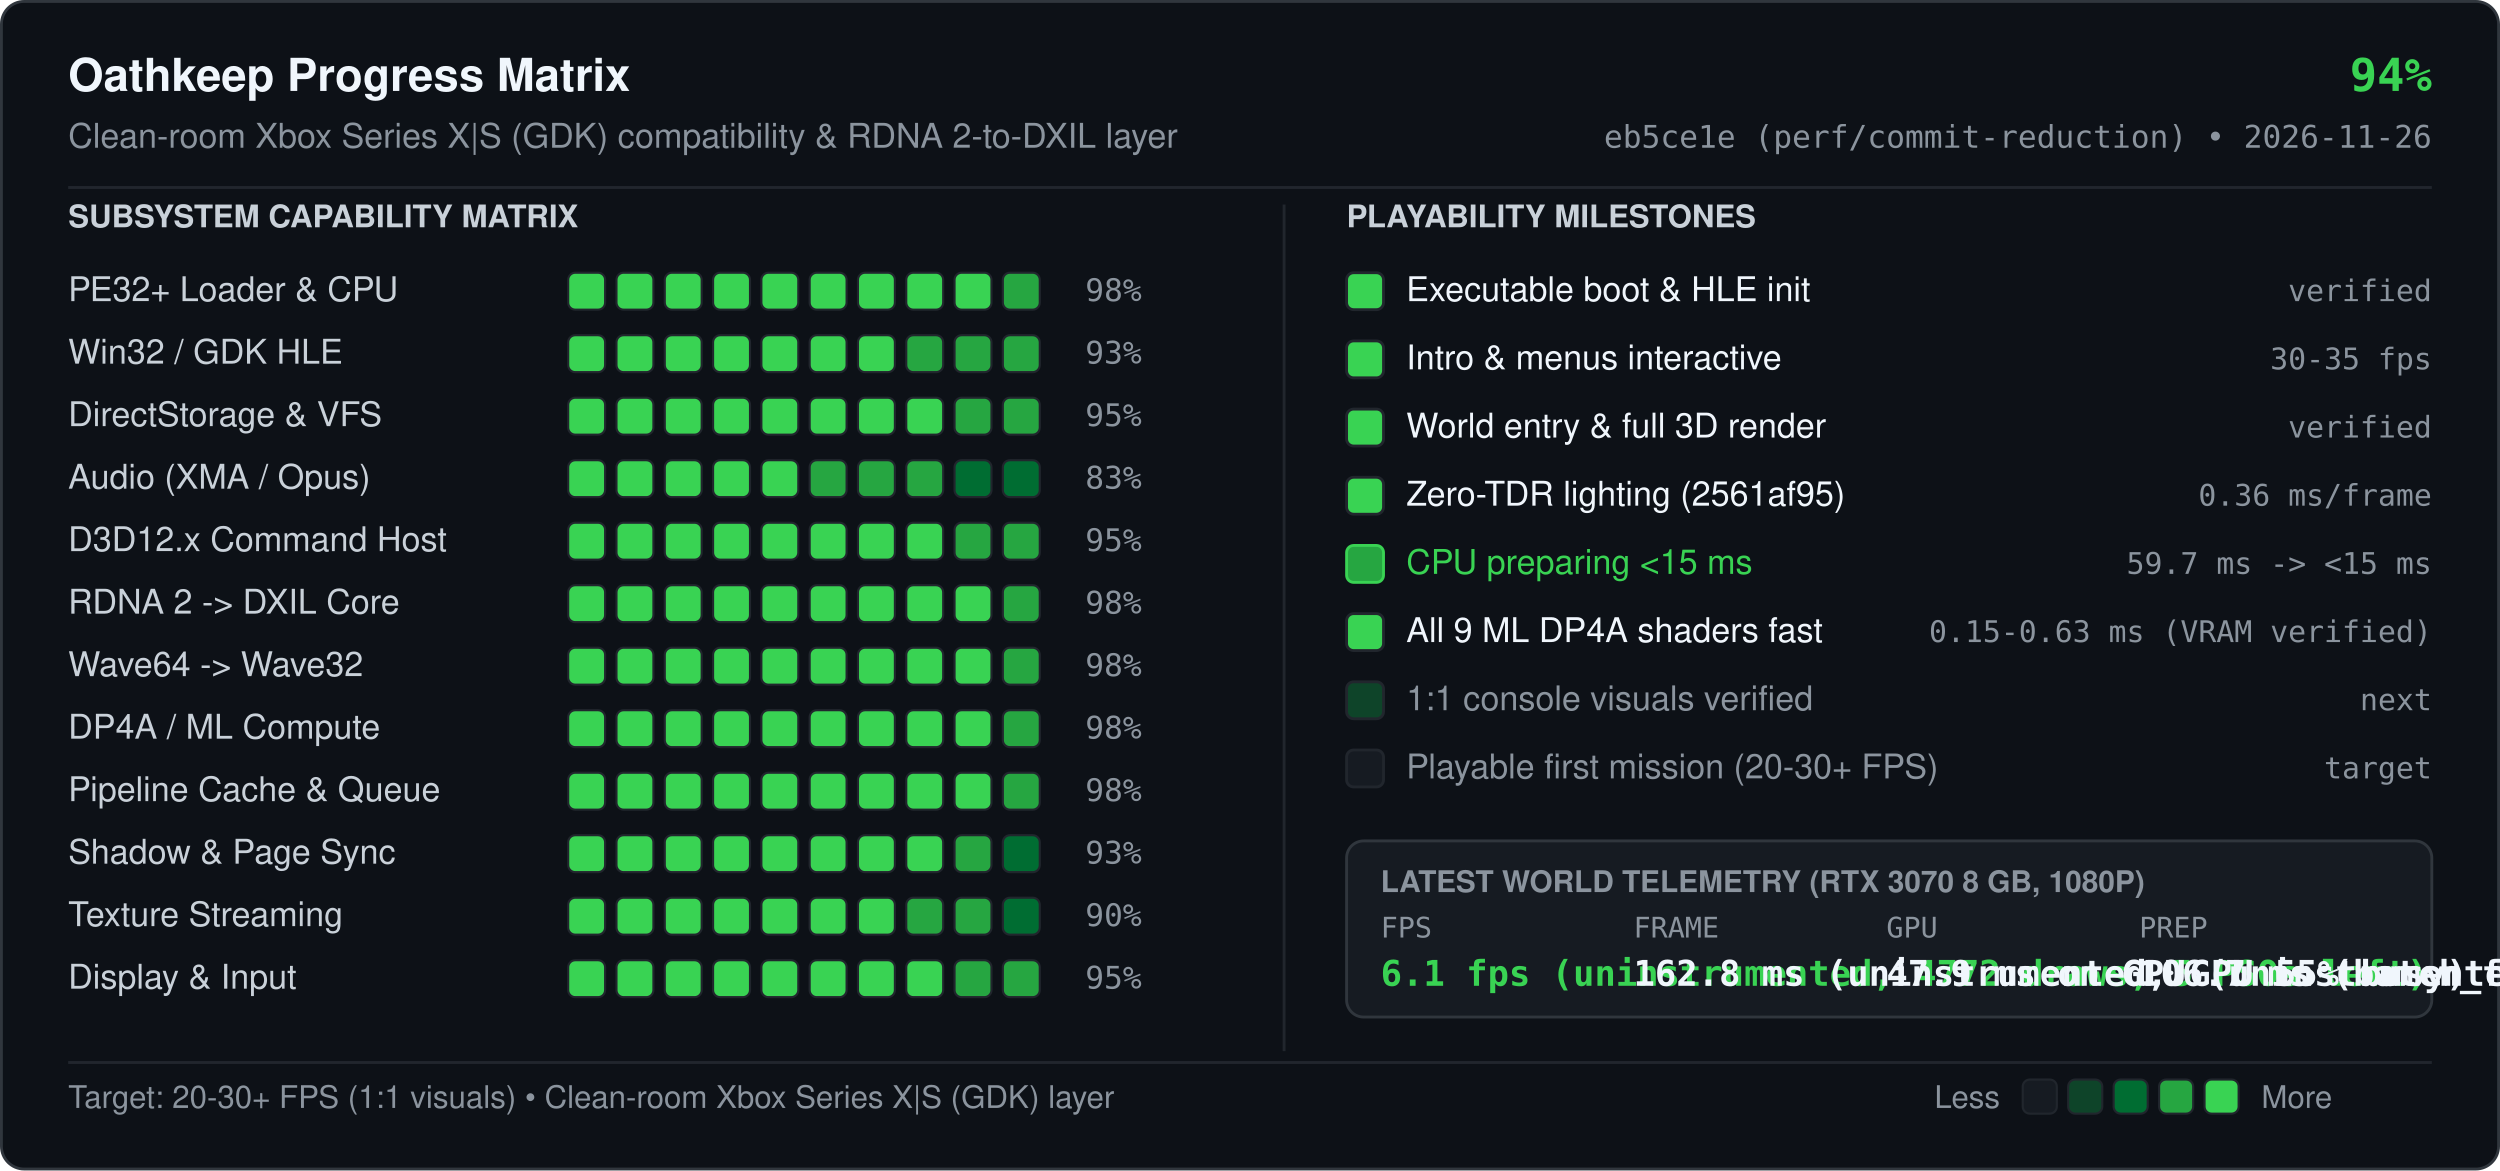
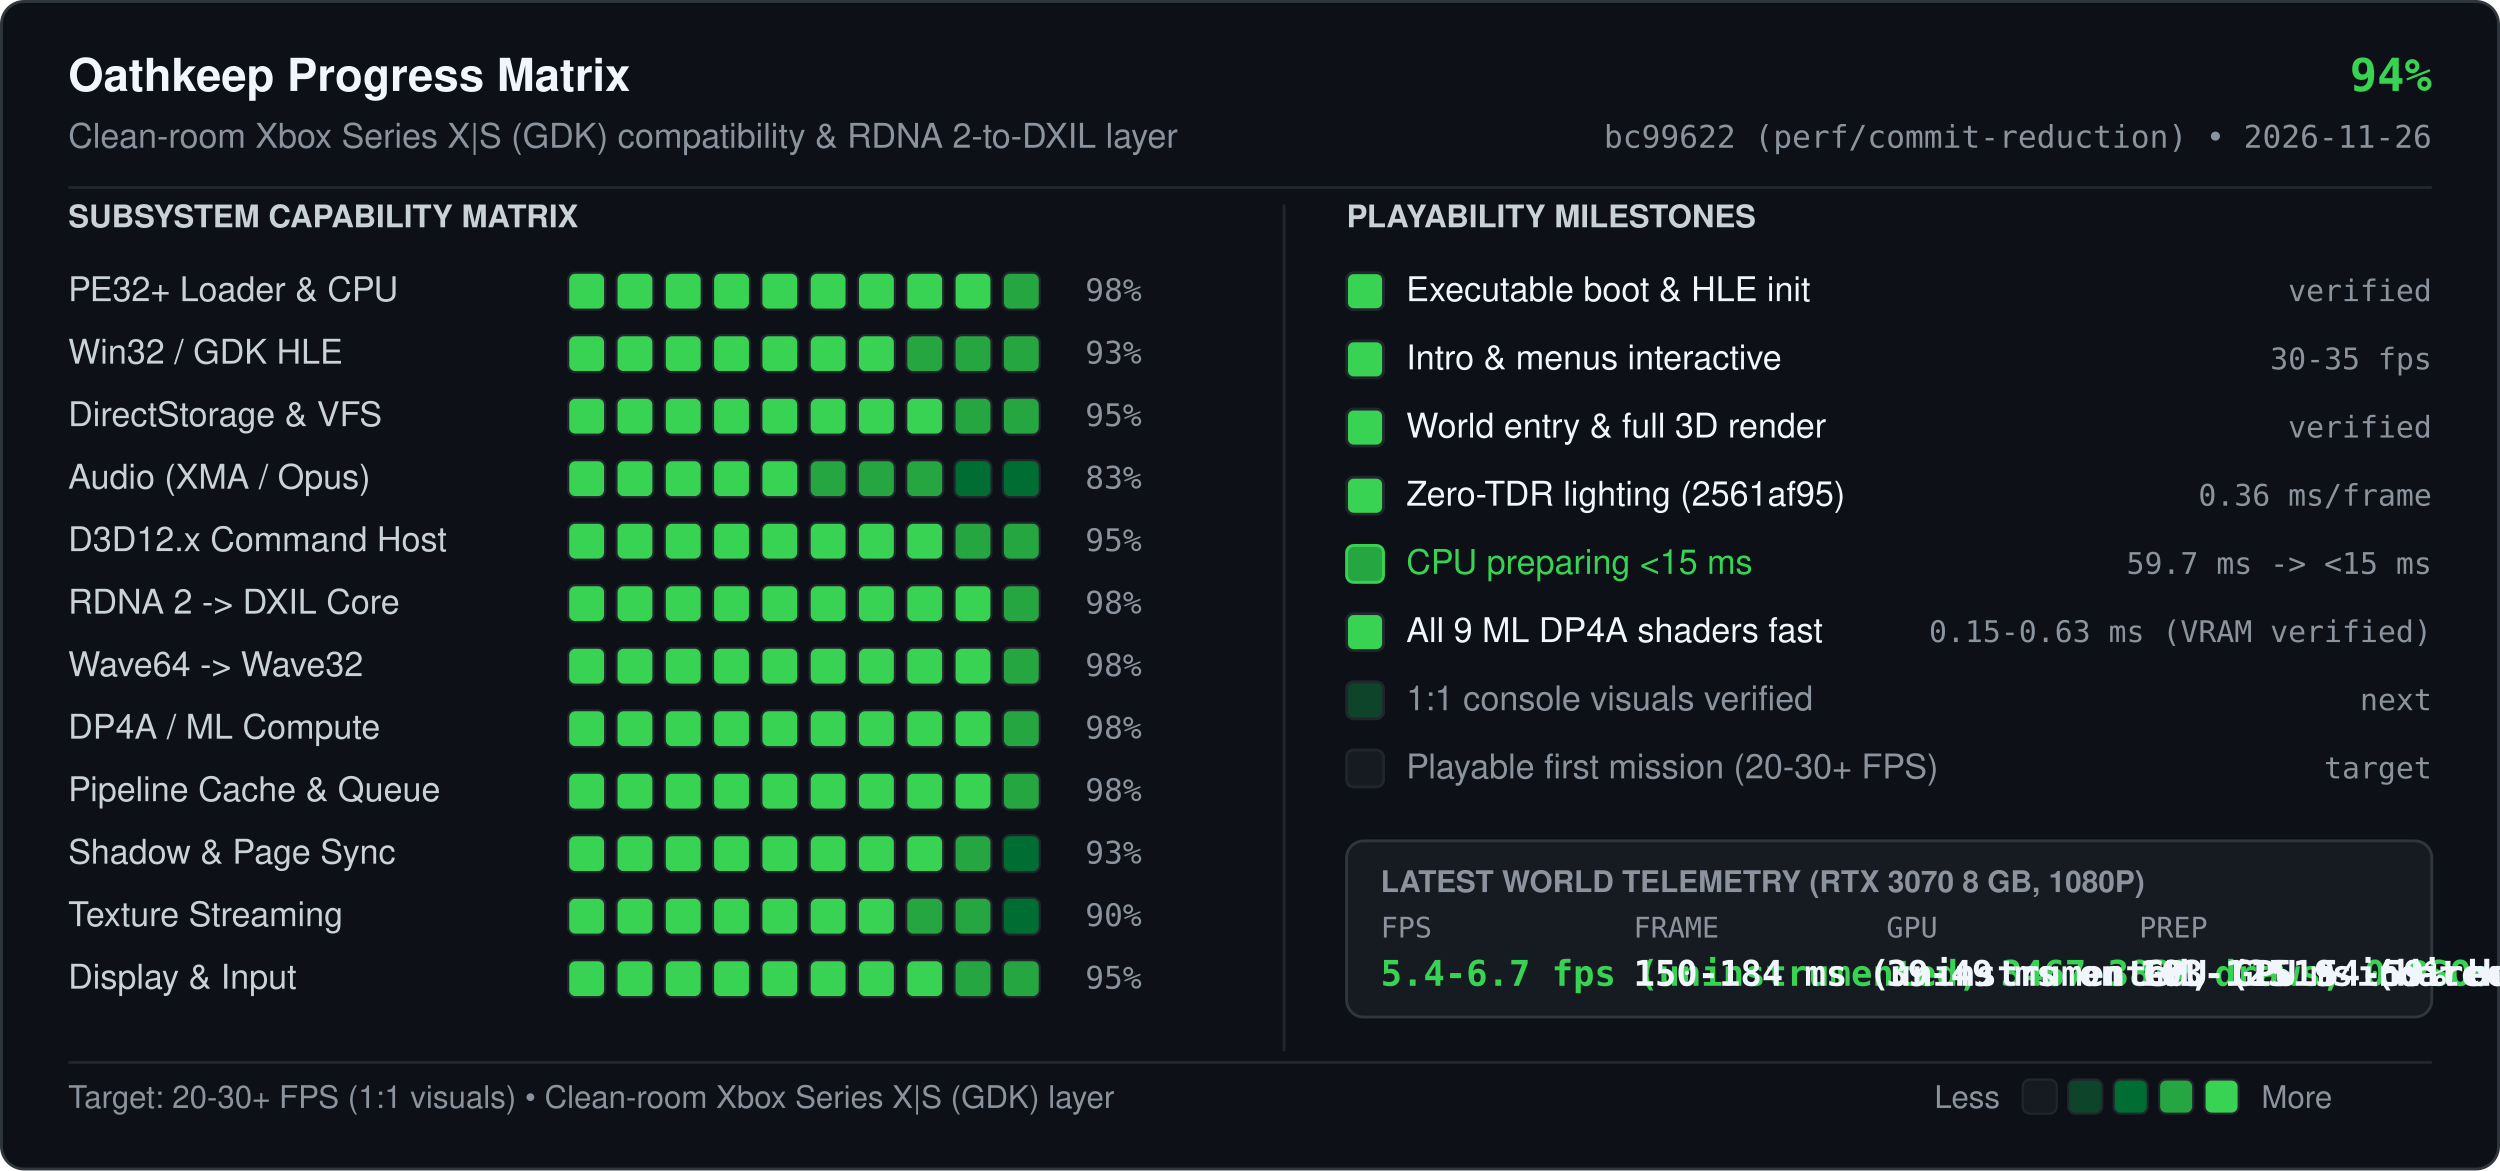
<svg xmlns="http://www.w3.org/2000/svg" width="880" height="412" viewBox="0 0 880 412" role="img" aria-label="Oathkeep Compatibility and Performance Progress">
  <defs>
    <style>text { font-family: -apple-system, BlinkMacSystemFont, 'Segoe UI', Helvetica, Arial, sans-serif; } .mono { font-family: ui-monospace, SFMono-Regular, Menlo, Consolas, monospace; }</style>
  </defs>
  <rect x="0.5" y="0.5" width="879" height="411" rx="8" fill="#0d1117" stroke="#30363d" />
  <text x="24" y="32" fill="#f0f6fc" font-size="16" font-weight="600">Oathkeep Progress Matrix</text>
  <text x="24" y="52" fill="#8b949e" font-size="12">Clean-room Xbox Series X|S (GDK) compatibility &amp; RDNA 2-to-DXIL layer</text>
  <text x="856" y="32" text-anchor="end" fill="#39d353" font-size="16" font-weight="700" class="mono">94%</text>
-   <text x="856" y="52" text-anchor="end" fill="#8b949e" font-size="11" class="mono">eb5ce1e (perf/commit-reduction) • 2026-11-26</text>
+   <text x="856" y="52" text-anchor="end" fill="#8b949e" font-size="11" class="mono">bc99622 (perf/commit-reduction) • 2026-11-26</text>
  <line x1="24" y1="66" x2="856" y2="66" stroke="#21262d" />
  <text x="24" y="80" fill="#c9d1d9" font-size="11" font-weight="600">SUBSYSTEM CAPABILITY MATRIX</text>
  <text x="24" y="106" fill="#c9d1d9" font-size="12">PE32+ Loader &amp; CPU</text>
  <rect x="200" y="96" width="13" height="13" rx="2.5" fill="#39d353" stroke="#21262d" stroke-width="0.75" />
  <rect x="217" y="96" width="13" height="13" rx="2.5" fill="#39d353" stroke="#21262d" stroke-width="0.75" />
  <rect x="234" y="96" width="13" height="13" rx="2.5" fill="#39d353" stroke="#21262d" stroke-width="0.75" />
  <rect x="251" y="96" width="13" height="13" rx="2.5" fill="#39d353" stroke="#21262d" stroke-width="0.75" />
  <rect x="268" y="96" width="13" height="13" rx="2.5" fill="#39d353" stroke="#21262d" stroke-width="0.75" />
  <rect x="285" y="96" width="13" height="13" rx="2.5" fill="#39d353" stroke="#21262d" stroke-width="0.75" />
  <rect x="302" y="96" width="13" height="13" rx="2.5" fill="#39d353" stroke="#21262d" stroke-width="0.75" />
  <rect x="319" y="96" width="13" height="13" rx="2.5" fill="#39d353" stroke="#21262d" stroke-width="0.75" />
  <rect x="336" y="96" width="13" height="13" rx="2.5" fill="#39d353" stroke="#21262d" stroke-width="0.75" />
  <rect x="353" y="96" width="13" height="13" rx="2.5" fill="#26a641" stroke="#21262d" stroke-width="0.75" />
  <text x="382" y="106" fill="#8b949e" font-size="11" class="mono"> 98%</text>
  <text x="24" y="128" fill="#c9d1d9" font-size="12">Win32 / GDK HLE</text>
  <rect x="200" y="118" width="13" height="13" rx="2.5" fill="#39d353" stroke="#21262d" stroke-width="0.75" />
  <rect x="217" y="118" width="13" height="13" rx="2.5" fill="#39d353" stroke="#21262d" stroke-width="0.75" />
  <rect x="234" y="118" width="13" height="13" rx="2.5" fill="#39d353" stroke="#21262d" stroke-width="0.75" />
  <rect x="251" y="118" width="13" height="13" rx="2.5" fill="#39d353" stroke="#21262d" stroke-width="0.75" />
  <rect x="268" y="118" width="13" height="13" rx="2.5" fill="#39d353" stroke="#21262d" stroke-width="0.75" />
  <rect x="285" y="118" width="13" height="13" rx="2.5" fill="#39d353" stroke="#21262d" stroke-width="0.75" />
  <rect x="302" y="118" width="13" height="13" rx="2.5" fill="#39d353" stroke="#21262d" stroke-width="0.75" />
  <rect x="319" y="118" width="13" height="13" rx="2.5" fill="#26a641" stroke="#21262d" stroke-width="0.75" />
  <rect x="336" y="118" width="13" height="13" rx="2.5" fill="#26a641" stroke="#21262d" stroke-width="0.75" />
  <rect x="353" y="118" width="13" height="13" rx="2.5" fill="#26a641" stroke="#21262d" stroke-width="0.75" />
  <text x="382" y="128" fill="#8b949e" font-size="11" class="mono"> 93%</text>
  <text x="24" y="150" fill="#c9d1d9" font-size="12">DirectStorage &amp; VFS</text>
  <rect x="200" y="140" width="13" height="13" rx="2.5" fill="#39d353" stroke="#21262d" stroke-width="0.75" />
  <rect x="217" y="140" width="13" height="13" rx="2.5" fill="#39d353" stroke="#21262d" stroke-width="0.75" />
  <rect x="234" y="140" width="13" height="13" rx="2.5" fill="#39d353" stroke="#21262d" stroke-width="0.75" />
  <rect x="251" y="140" width="13" height="13" rx="2.5" fill="#39d353" stroke="#21262d" stroke-width="0.75" />
  <rect x="268" y="140" width="13" height="13" rx="2.5" fill="#39d353" stroke="#21262d" stroke-width="0.75" />
  <rect x="285" y="140" width="13" height="13" rx="2.5" fill="#39d353" stroke="#21262d" stroke-width="0.75" />
  <rect x="302" y="140" width="13" height="13" rx="2.5" fill="#39d353" stroke="#21262d" stroke-width="0.75" />
  <rect x="319" y="140" width="13" height="13" rx="2.5" fill="#39d353" stroke="#21262d" stroke-width="0.75" />
  <rect x="336" y="140" width="13" height="13" rx="2.5" fill="#26a641" stroke="#21262d" stroke-width="0.75" />
  <rect x="353" y="140" width="13" height="13" rx="2.5" fill="#26a641" stroke="#21262d" stroke-width="0.75" />
  <text x="382" y="150" fill="#8b949e" font-size="11" class="mono"> 95%</text>
  <text x="24" y="172" fill="#c9d1d9" font-size="12">Audio (XMA / Opus)</text>
  <rect x="200" y="162" width="13" height="13" rx="2.5" fill="#39d353" stroke="#21262d" stroke-width="0.75" />
  <rect x="217" y="162" width="13" height="13" rx="2.5" fill="#39d353" stroke="#21262d" stroke-width="0.75" />
  <rect x="234" y="162" width="13" height="13" rx="2.5" fill="#39d353" stroke="#21262d" stroke-width="0.75" />
  <rect x="251" y="162" width="13" height="13" rx="2.5" fill="#39d353" stroke="#21262d" stroke-width="0.75" />
  <rect x="268" y="162" width="13" height="13" rx="2.5" fill="#39d353" stroke="#21262d" stroke-width="0.75" />
  <rect x="285" y="162" width="13" height="13" rx="2.5" fill="#26a641" stroke="#21262d" stroke-width="0.75" />
  <rect x="302" y="162" width="13" height="13" rx="2.5" fill="#26a641" stroke="#21262d" stroke-width="0.75" />
  <rect x="319" y="162" width="13" height="13" rx="2.5" fill="#26a641" stroke="#21262d" stroke-width="0.75" />
  <rect x="336" y="162" width="13" height="13" rx="2.5" fill="#006d32" stroke="#21262d" stroke-width="0.75" />
  <rect x="353" y="162" width="13" height="13" rx="2.5" fill="#006d32" stroke="#21262d" stroke-width="0.75" />
  <text x="382" y="172" fill="#8b949e" font-size="11" class="mono"> 83%</text>
  <text x="24" y="194" fill="#c9d1d9" font-size="12">D3D12.x Command Host</text>
  <rect x="200" y="184" width="13" height="13" rx="2.5" fill="#39d353" stroke="#21262d" stroke-width="0.75" />
  <rect x="217" y="184" width="13" height="13" rx="2.5" fill="#39d353" stroke="#21262d" stroke-width="0.75" />
  <rect x="234" y="184" width="13" height="13" rx="2.5" fill="#39d353" stroke="#21262d" stroke-width="0.75" />
  <rect x="251" y="184" width="13" height="13" rx="2.5" fill="#39d353" stroke="#21262d" stroke-width="0.75" />
  <rect x="268" y="184" width="13" height="13" rx="2.5" fill="#39d353" stroke="#21262d" stroke-width="0.75" />
  <rect x="285" y="184" width="13" height="13" rx="2.5" fill="#39d353" stroke="#21262d" stroke-width="0.75" />
  <rect x="302" y="184" width="13" height="13" rx="2.5" fill="#39d353" stroke="#21262d" stroke-width="0.75" />
  <rect x="319" y="184" width="13" height="13" rx="2.5" fill="#39d353" stroke="#21262d" stroke-width="0.75" />
  <rect x="336" y="184" width="13" height="13" rx="2.5" fill="#26a641" stroke="#21262d" stroke-width="0.75" />
  <rect x="353" y="184" width="13" height="13" rx="2.5" fill="#26a641" stroke="#21262d" stroke-width="0.75" />
  <text x="382" y="194" fill="#8b949e" font-size="11" class="mono"> 95%</text>
  <text x="24" y="216" fill="#c9d1d9" font-size="12">RDNA 2 -&gt; DXIL Core</text>
  <rect x="200" y="206" width="13" height="13" rx="2.5" fill="#39d353" stroke="#21262d" stroke-width="0.75" />
  <rect x="217" y="206" width="13" height="13" rx="2.5" fill="#39d353" stroke="#21262d" stroke-width="0.75" />
  <rect x="234" y="206" width="13" height="13" rx="2.5" fill="#39d353" stroke="#21262d" stroke-width="0.75" />
  <rect x="251" y="206" width="13" height="13" rx="2.5" fill="#39d353" stroke="#21262d" stroke-width="0.75" />
  <rect x="268" y="206" width="13" height="13" rx="2.5" fill="#39d353" stroke="#21262d" stroke-width="0.75" />
  <rect x="285" y="206" width="13" height="13" rx="2.5" fill="#39d353" stroke="#21262d" stroke-width="0.75" />
  <rect x="302" y="206" width="13" height="13" rx="2.5" fill="#39d353" stroke="#21262d" stroke-width="0.75" />
  <rect x="319" y="206" width="13" height="13" rx="2.5" fill="#39d353" stroke="#21262d" stroke-width="0.75" />
  <rect x="336" y="206" width="13" height="13" rx="2.5" fill="#39d353" stroke="#21262d" stroke-width="0.75" />
  <rect x="353" y="206" width="13" height="13" rx="2.5" fill="#26a641" stroke="#21262d" stroke-width="0.75" />
  <text x="382" y="216" fill="#8b949e" font-size="11" class="mono"> 98%</text>
  <text x="24" y="238" fill="#c9d1d9" font-size="12">Wave64 -&gt; Wave32</text>
  <rect x="200" y="228" width="13" height="13" rx="2.5" fill="#39d353" stroke="#21262d" stroke-width="0.75" />
  <rect x="217" y="228" width="13" height="13" rx="2.5" fill="#39d353" stroke="#21262d" stroke-width="0.75" />
  <rect x="234" y="228" width="13" height="13" rx="2.5" fill="#39d353" stroke="#21262d" stroke-width="0.75" />
  <rect x="251" y="228" width="13" height="13" rx="2.5" fill="#39d353" stroke="#21262d" stroke-width="0.75" />
  <rect x="268" y="228" width="13" height="13" rx="2.5" fill="#39d353" stroke="#21262d" stroke-width="0.75" />
  <rect x="285" y="228" width="13" height="13" rx="2.5" fill="#39d353" stroke="#21262d" stroke-width="0.75" />
  <rect x="302" y="228" width="13" height="13" rx="2.5" fill="#39d353" stroke="#21262d" stroke-width="0.75" />
  <rect x="319" y="228" width="13" height="13" rx="2.5" fill="#39d353" stroke="#21262d" stroke-width="0.75" />
  <rect x="336" y="228" width="13" height="13" rx="2.5" fill="#39d353" stroke="#21262d" stroke-width="0.75" />
  <rect x="353" y="228" width="13" height="13" rx="2.5" fill="#26a641" stroke="#21262d" stroke-width="0.75" />
  <text x="382" y="238" fill="#8b949e" font-size="11" class="mono"> 98%</text>
  <text x="24" y="260" fill="#c9d1d9" font-size="12">DP4A / ML Compute</text>
  <rect x="200" y="250" width="13" height="13" rx="2.5" fill="#39d353" stroke="#21262d" stroke-width="0.75" />
  <rect x="217" y="250" width="13" height="13" rx="2.5" fill="#39d353" stroke="#21262d" stroke-width="0.75" />
  <rect x="234" y="250" width="13" height="13" rx="2.5" fill="#39d353" stroke="#21262d" stroke-width="0.75" />
  <rect x="251" y="250" width="13" height="13" rx="2.5" fill="#39d353" stroke="#21262d" stroke-width="0.75" />
  <rect x="268" y="250" width="13" height="13" rx="2.5" fill="#39d353" stroke="#21262d" stroke-width="0.75" />
  <rect x="285" y="250" width="13" height="13" rx="2.5" fill="#39d353" stroke="#21262d" stroke-width="0.75" />
  <rect x="302" y="250" width="13" height="13" rx="2.5" fill="#39d353" stroke="#21262d" stroke-width="0.75" />
  <rect x="319" y="250" width="13" height="13" rx="2.5" fill="#39d353" stroke="#21262d" stroke-width="0.75" />
  <rect x="336" y="250" width="13" height="13" rx="2.5" fill="#39d353" stroke="#21262d" stroke-width="0.75" />
  <rect x="353" y="250" width="13" height="13" rx="2.5" fill="#26a641" stroke="#21262d" stroke-width="0.75" />
  <text x="382" y="260" fill="#8b949e" font-size="11" class="mono"> 98%</text>
  <text x="24" y="282" fill="#c9d1d9" font-size="12">Pipeline Cache &amp; Queue</text>
  <rect x="200" y="272" width="13" height="13" rx="2.5" fill="#39d353" stroke="#21262d" stroke-width="0.75" />
  <rect x="217" y="272" width="13" height="13" rx="2.5" fill="#39d353" stroke="#21262d" stroke-width="0.75" />
  <rect x="234" y="272" width="13" height="13" rx="2.5" fill="#39d353" stroke="#21262d" stroke-width="0.75" />
  <rect x="251" y="272" width="13" height="13" rx="2.5" fill="#39d353" stroke="#21262d" stroke-width="0.75" />
  <rect x="268" y="272" width="13" height="13" rx="2.5" fill="#39d353" stroke="#21262d" stroke-width="0.75" />
  <rect x="285" y="272" width="13" height="13" rx="2.5" fill="#39d353" stroke="#21262d" stroke-width="0.75" />
  <rect x="302" y="272" width="13" height="13" rx="2.5" fill="#39d353" stroke="#21262d" stroke-width="0.75" />
  <rect x="319" y="272" width="13" height="13" rx="2.5" fill="#39d353" stroke="#21262d" stroke-width="0.75" />
  <rect x="336" y="272" width="13" height="13" rx="2.5" fill="#39d353" stroke="#21262d" stroke-width="0.75" />
  <rect x="353" y="272" width="13" height="13" rx="2.5" fill="#26a641" stroke="#21262d" stroke-width="0.75" />
  <text x="382" y="282" fill="#8b949e" font-size="11" class="mono"> 98%</text>
  <text x="24" y="304" fill="#c9d1d9" font-size="12">Shadow &amp; Page Sync</text>
  <rect x="200" y="294" width="13" height="13" rx="2.5" fill="#39d353" stroke="#21262d" stroke-width="0.75" />
  <rect x="217" y="294" width="13" height="13" rx="2.5" fill="#39d353" stroke="#21262d" stroke-width="0.75" />
  <rect x="234" y="294" width="13" height="13" rx="2.5" fill="#39d353" stroke="#21262d" stroke-width="0.75" />
  <rect x="251" y="294" width="13" height="13" rx="2.5" fill="#39d353" stroke="#21262d" stroke-width="0.75" />
  <rect x="268" y="294" width="13" height="13" rx="2.5" fill="#39d353" stroke="#21262d" stroke-width="0.75" />
  <rect x="285" y="294" width="13" height="13" rx="2.5" fill="#39d353" stroke="#21262d" stroke-width="0.75" />
  <rect x="302" y="294" width="13" height="13" rx="2.5" fill="#39d353" stroke="#21262d" stroke-width="0.75" />
  <rect x="319" y="294" width="13" height="13" rx="2.5" fill="#39d353" stroke="#21262d" stroke-width="0.75" />
  <rect x="336" y="294" width="13" height="13" rx="2.5" fill="#26a641" stroke="#21262d" stroke-width="0.75" />
  <rect x="353" y="294" width="13" height="13" rx="2.5" fill="#006d32" stroke="#21262d" stroke-width="0.75" />
  <text x="382" y="304" fill="#8b949e" font-size="11" class="mono"> 93%</text>
  <text x="24" y="326" fill="#c9d1d9" font-size="12">Texture Streaming</text>
  <rect x="200" y="316" width="13" height="13" rx="2.5" fill="#39d353" stroke="#21262d" stroke-width="0.75" />
  <rect x="217" y="316" width="13" height="13" rx="2.5" fill="#39d353" stroke="#21262d" stroke-width="0.75" />
  <rect x="234" y="316" width="13" height="13" rx="2.5" fill="#39d353" stroke="#21262d" stroke-width="0.75" />
  <rect x="251" y="316" width="13" height="13" rx="2.5" fill="#39d353" stroke="#21262d" stroke-width="0.75" />
  <rect x="268" y="316" width="13" height="13" rx="2.5" fill="#39d353" stroke="#21262d" stroke-width="0.75" />
  <rect x="285" y="316" width="13" height="13" rx="2.5" fill="#39d353" stroke="#21262d" stroke-width="0.75" />
  <rect x="302" y="316" width="13" height="13" rx="2.5" fill="#39d353" stroke="#21262d" stroke-width="0.75" />
  <rect x="319" y="316" width="13" height="13" rx="2.5" fill="#26a641" stroke="#21262d" stroke-width="0.75" />
  <rect x="336" y="316" width="13" height="13" rx="2.5" fill="#26a641" stroke="#21262d" stroke-width="0.75" />
  <rect x="353" y="316" width="13" height="13" rx="2.5" fill="#006d32" stroke="#21262d" stroke-width="0.75" />
  <text x="382" y="326" fill="#8b949e" font-size="11" class="mono"> 90%</text>
  <text x="24" y="348" fill="#c9d1d9" font-size="12">Display &amp; Input</text>
  <rect x="200" y="338" width="13" height="13" rx="2.5" fill="#39d353" stroke="#21262d" stroke-width="0.75" />
  <rect x="217" y="338" width="13" height="13" rx="2.5" fill="#39d353" stroke="#21262d" stroke-width="0.75" />
  <rect x="234" y="338" width="13" height="13" rx="2.5" fill="#39d353" stroke="#21262d" stroke-width="0.75" />
  <rect x="251" y="338" width="13" height="13" rx="2.5" fill="#39d353" stroke="#21262d" stroke-width="0.75" />
  <rect x="268" y="338" width="13" height="13" rx="2.5" fill="#39d353" stroke="#21262d" stroke-width="0.75" />
  <rect x="285" y="338" width="13" height="13" rx="2.5" fill="#39d353" stroke="#21262d" stroke-width="0.75" />
  <rect x="302" y="338" width="13" height="13" rx="2.5" fill="#39d353" stroke="#21262d" stroke-width="0.75" />
  <rect x="319" y="338" width="13" height="13" rx="2.5" fill="#39d353" stroke="#21262d" stroke-width="0.75" />
  <rect x="336" y="338" width="13" height="13" rx="2.5" fill="#26a641" stroke="#21262d" stroke-width="0.75" />
  <rect x="353" y="338" width="13" height="13" rx="2.5" fill="#26a641" stroke="#21262d" stroke-width="0.75" />
  <text x="382" y="348" fill="#8b949e" font-size="11" class="mono"> 95%</text>
  <line x1="452" y1="72" x2="452" y2="370" stroke="#21262d" />
  <text x="474" y="80" fill="#c9d1d9" font-size="11" font-weight="600">PLAYABILITY MILESTONES</text>
  <rect x="474" y="96" width="13" height="13" rx="2.5" fill="#39d353" stroke="#21262d" stroke-width="1" />
  <text x="495" y="106" fill="#f0f6fc" font-size="12" font-weight="500">Executable boot &amp; HLE init</text>
  <text x="856" y="106" text-anchor="end" fill="#8b949e" font-size="10.5" class="mono">verified</text>
  <rect x="474" y="120" width="13" height="13" rx="2.5" fill="#39d353" stroke="#21262d" stroke-width="1" />
  <text x="495" y="130" fill="#f0f6fc" font-size="12" font-weight="500">Intro &amp; menus interactive</text>
  <text x="856" y="130" text-anchor="end" fill="#8b949e" font-size="10.5" class="mono">30-35 fps</text>
  <rect x="474" y="144" width="13" height="13" rx="2.5" fill="#39d353" stroke="#21262d" stroke-width="1" />
  <text x="495" y="154" fill="#f0f6fc" font-size="12" font-weight="500">World entry &amp; full 3D render</text>
  <text x="856" y="154" text-anchor="end" fill="#8b949e" font-size="10.5" class="mono">verified</text>
  <rect x="474" y="168" width="13" height="13" rx="2.5" fill="#39d353" stroke="#21262d" stroke-width="1" />
  <text x="495" y="178" fill="#f0f6fc" font-size="12" font-weight="500">Zero-TDR lighting (2561af95)</text>
  <text x="856" y="178" text-anchor="end" fill="#8b949e" font-size="10.5" class="mono">0.36 ms/frame</text>
  <rect x="474" y="192" width="13" height="13" rx="2.5" fill="#26a641" stroke="#39d353" stroke-width="1" />
  <text x="495" y="202" fill="#39d353" font-size="12" font-weight="500">CPU preparing &lt;15 ms</text>
  <text x="856" y="202" text-anchor="end" fill="#8b949e" font-size="10.5" class="mono">59.7 ms -&gt; &lt;15 ms</text>
  <rect x="474" y="216" width="13" height="13" rx="2.5" fill="#39d353" stroke="#21262d" stroke-width="1" />
  <text x="495" y="226" fill="#f0f6fc" font-size="12" font-weight="500">All 9 ML DP4A shaders fast</text>
  <text x="856" y="226" text-anchor="end" fill="#8b949e" font-size="10.5" class="mono">0.15-0.63 ms (VRAM verified)</text>
  <rect x="474" y="240" width="13" height="13" rx="2.5" fill="#0e4429" stroke="#21262d" stroke-width="1" />
  <text x="495" y="250" fill="#8b949e" font-size="12" font-weight="500">1:1 console visuals verified</text>
  <text x="856" y="250" text-anchor="end" fill="#8b949e" font-size="10.5" class="mono">next</text>
  <rect x="474" y="264" width="13" height="13" rx="2.5" fill="#161b22" stroke="#21262d" stroke-width="1" />
  <text x="495" y="274" fill="#8b949e" font-size="12" font-weight="500">Playable first mission (20-30+ FPS)</text>
  <text x="856" y="274" text-anchor="end" fill="#8b949e" font-size="10.5" class="mono">target</text>
  <rect x="474" y="296" width="382" height="62" rx="6" fill="#161b22" stroke="#30363d" />
  <text x="486" y="314" fill="#8b949e" font-size="10.5" font-weight="600">LATEST WORLD TELEMETRY (RTX 3070 8 GB, 1080P)</text>
  <text x="486" y="330" fill="#8b949e" font-size="10" class="mono">FPS</text>
-   <text x="486" y="347" fill="#39d353" font-size="12.5" font-weight="600" class="mono">6.1 fps (uninstrumented, 4772 draws, 5 PSOs left)</text>
+   <text x="486" y="347" fill="#39d353" font-size="12.5" font-weight="600" class="mono">5.4-6.7 fps (uninstrumented, 3467-3832 draws, 0 PSOs left)</text>
  <text x="575" y="330" fill="#8b949e" font-size="10" class="mono">FRAME</text>
-   <text x="575" y="347" fill="#f0f6fc" font-size="12.5" font-weight="600" class="mono">162.8 ms (uninstrumented, GPU 55% busy)</text>
+   <text x="575" y="347" fill="#f0f6fc" font-size="12.5" font-weight="600" class="mono">150-184 ms (uninstrumented, GPU 54-59% busy)</text>
  <text x="664" y="330" fill="#8b949e" font-size="10" class="mono">GPU</text>
-   <text x="664" y="347" fill="#f0f6fc" font-size="12.5" font-weight="600" class="mono">47.9 ms on GPU (uninstrumented, 4772 draws)</text>
+   <text x="664" y="347" fill="#f0f6fc" font-size="12.5" font-weight="600" class="mono">39-49 ms on GPU (1519 indirect clamps / 3038 UAV barriers)</text>
  <text x="753" y="330" fill="#8b949e" font-size="10" class="mono">PREP</text>
-   <text x="753" y="347" fill="#f0f6fc" font-size="12.5" font-weight="600" class="mono">106.7 ms (batch_flush 67.8 ms, guards 33.2 ms)</text>
+   <text x="753" y="347" fill="#f0f6fc" font-size="12.5" font-weight="600" class="mono">103-125 ms (batch_flush 71.7 ms, guards 55.9 ms, run_deferred 10.4 ms)</text>
  <line x1="24" y1="374" x2="856" y2="374" stroke="#21262d" />
  <text x="24" y="390" fill="#8b949e" font-size="11">Target: 20-30+ FPS (1:1 visuals) • Clean-room Xbox Series X|S (GDK) layer</text>
  <text x="704" y="390" text-anchor="end" fill="#8b949e" font-size="11">Less</text>
  <rect x="712" y="380" width="12" height="12" rx="2.5" fill="#161b22" stroke="#21262d" stroke-width="0.75" />
  <rect x="728" y="380" width="12" height="12" rx="2.5" fill="#0e4429" stroke="#21262d" stroke-width="0.75" />
  <rect x="744" y="380" width="12" height="12" rx="2.5" fill="#006d32" stroke="#21262d" stroke-width="0.75" />
  <rect x="760" y="380" width="12" height="12" rx="2.5" fill="#26a641" stroke="#21262d" stroke-width="0.75" />
  <rect x="776" y="380" width="12" height="12" rx="2.5" fill="#39d353" stroke="#21262d" stroke-width="0.75" />
  <text x="796" y="390" fill="#8b949e" font-size="11">More</text>
</svg>
